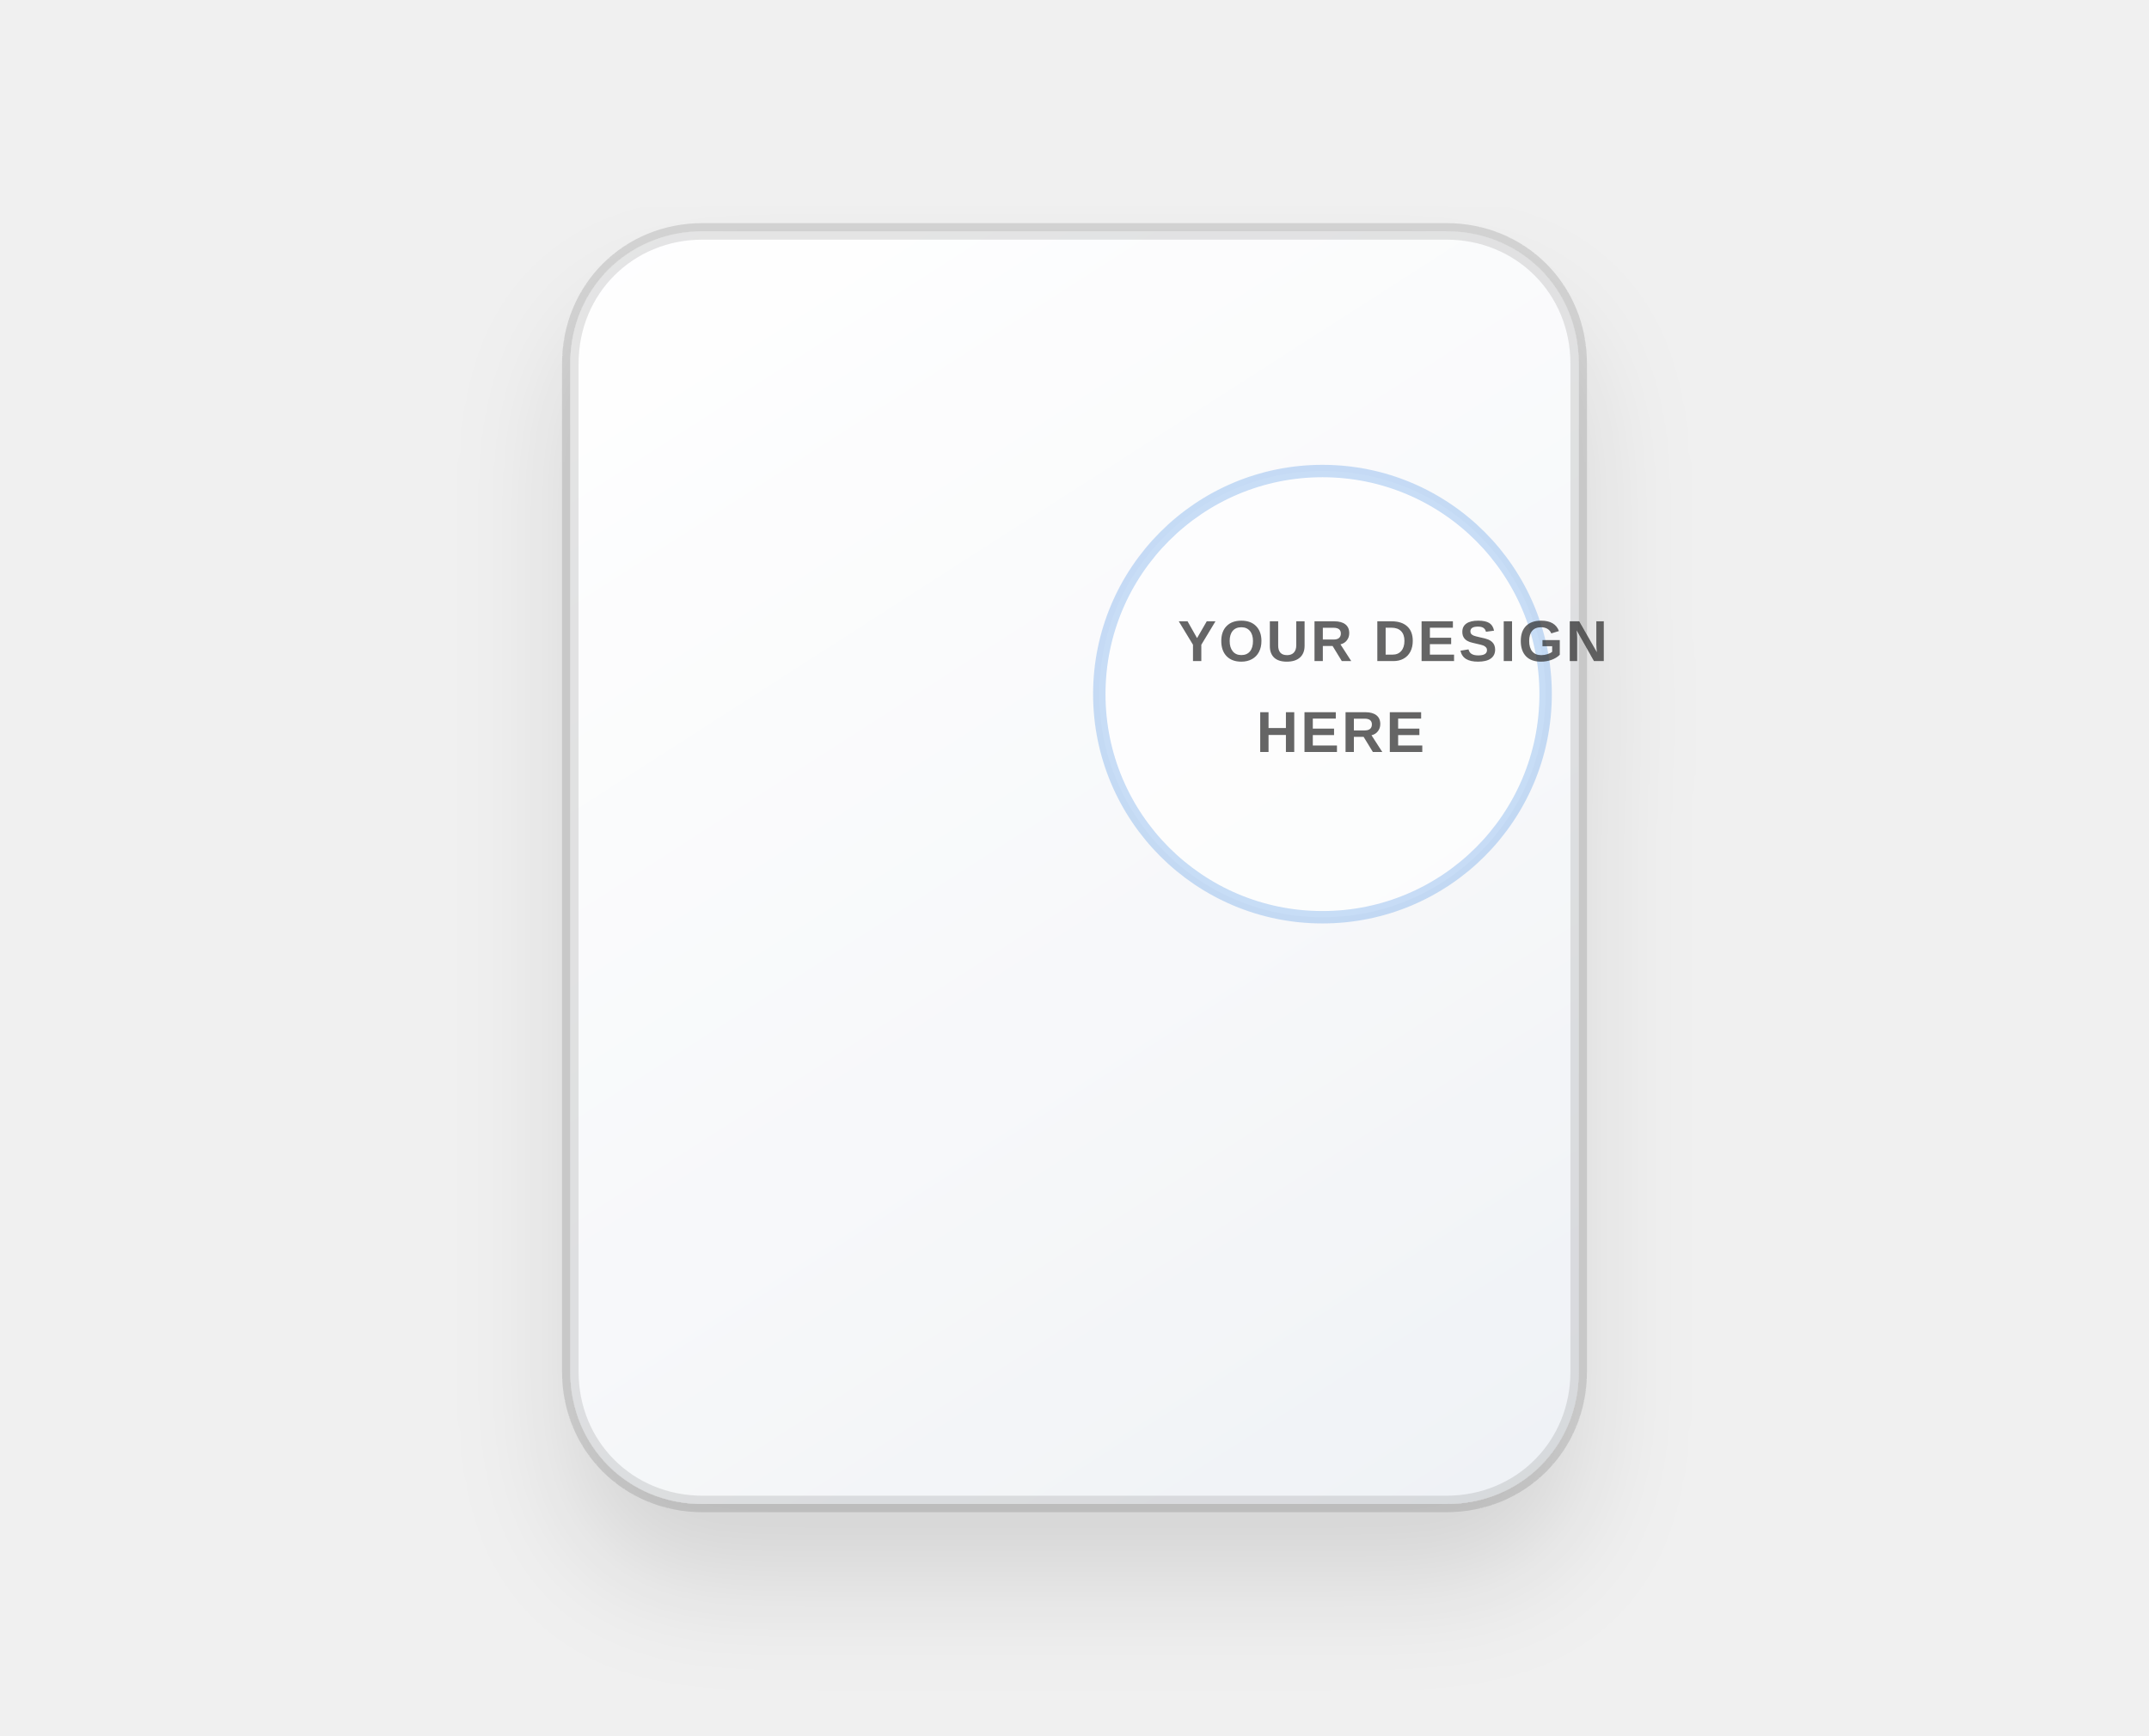
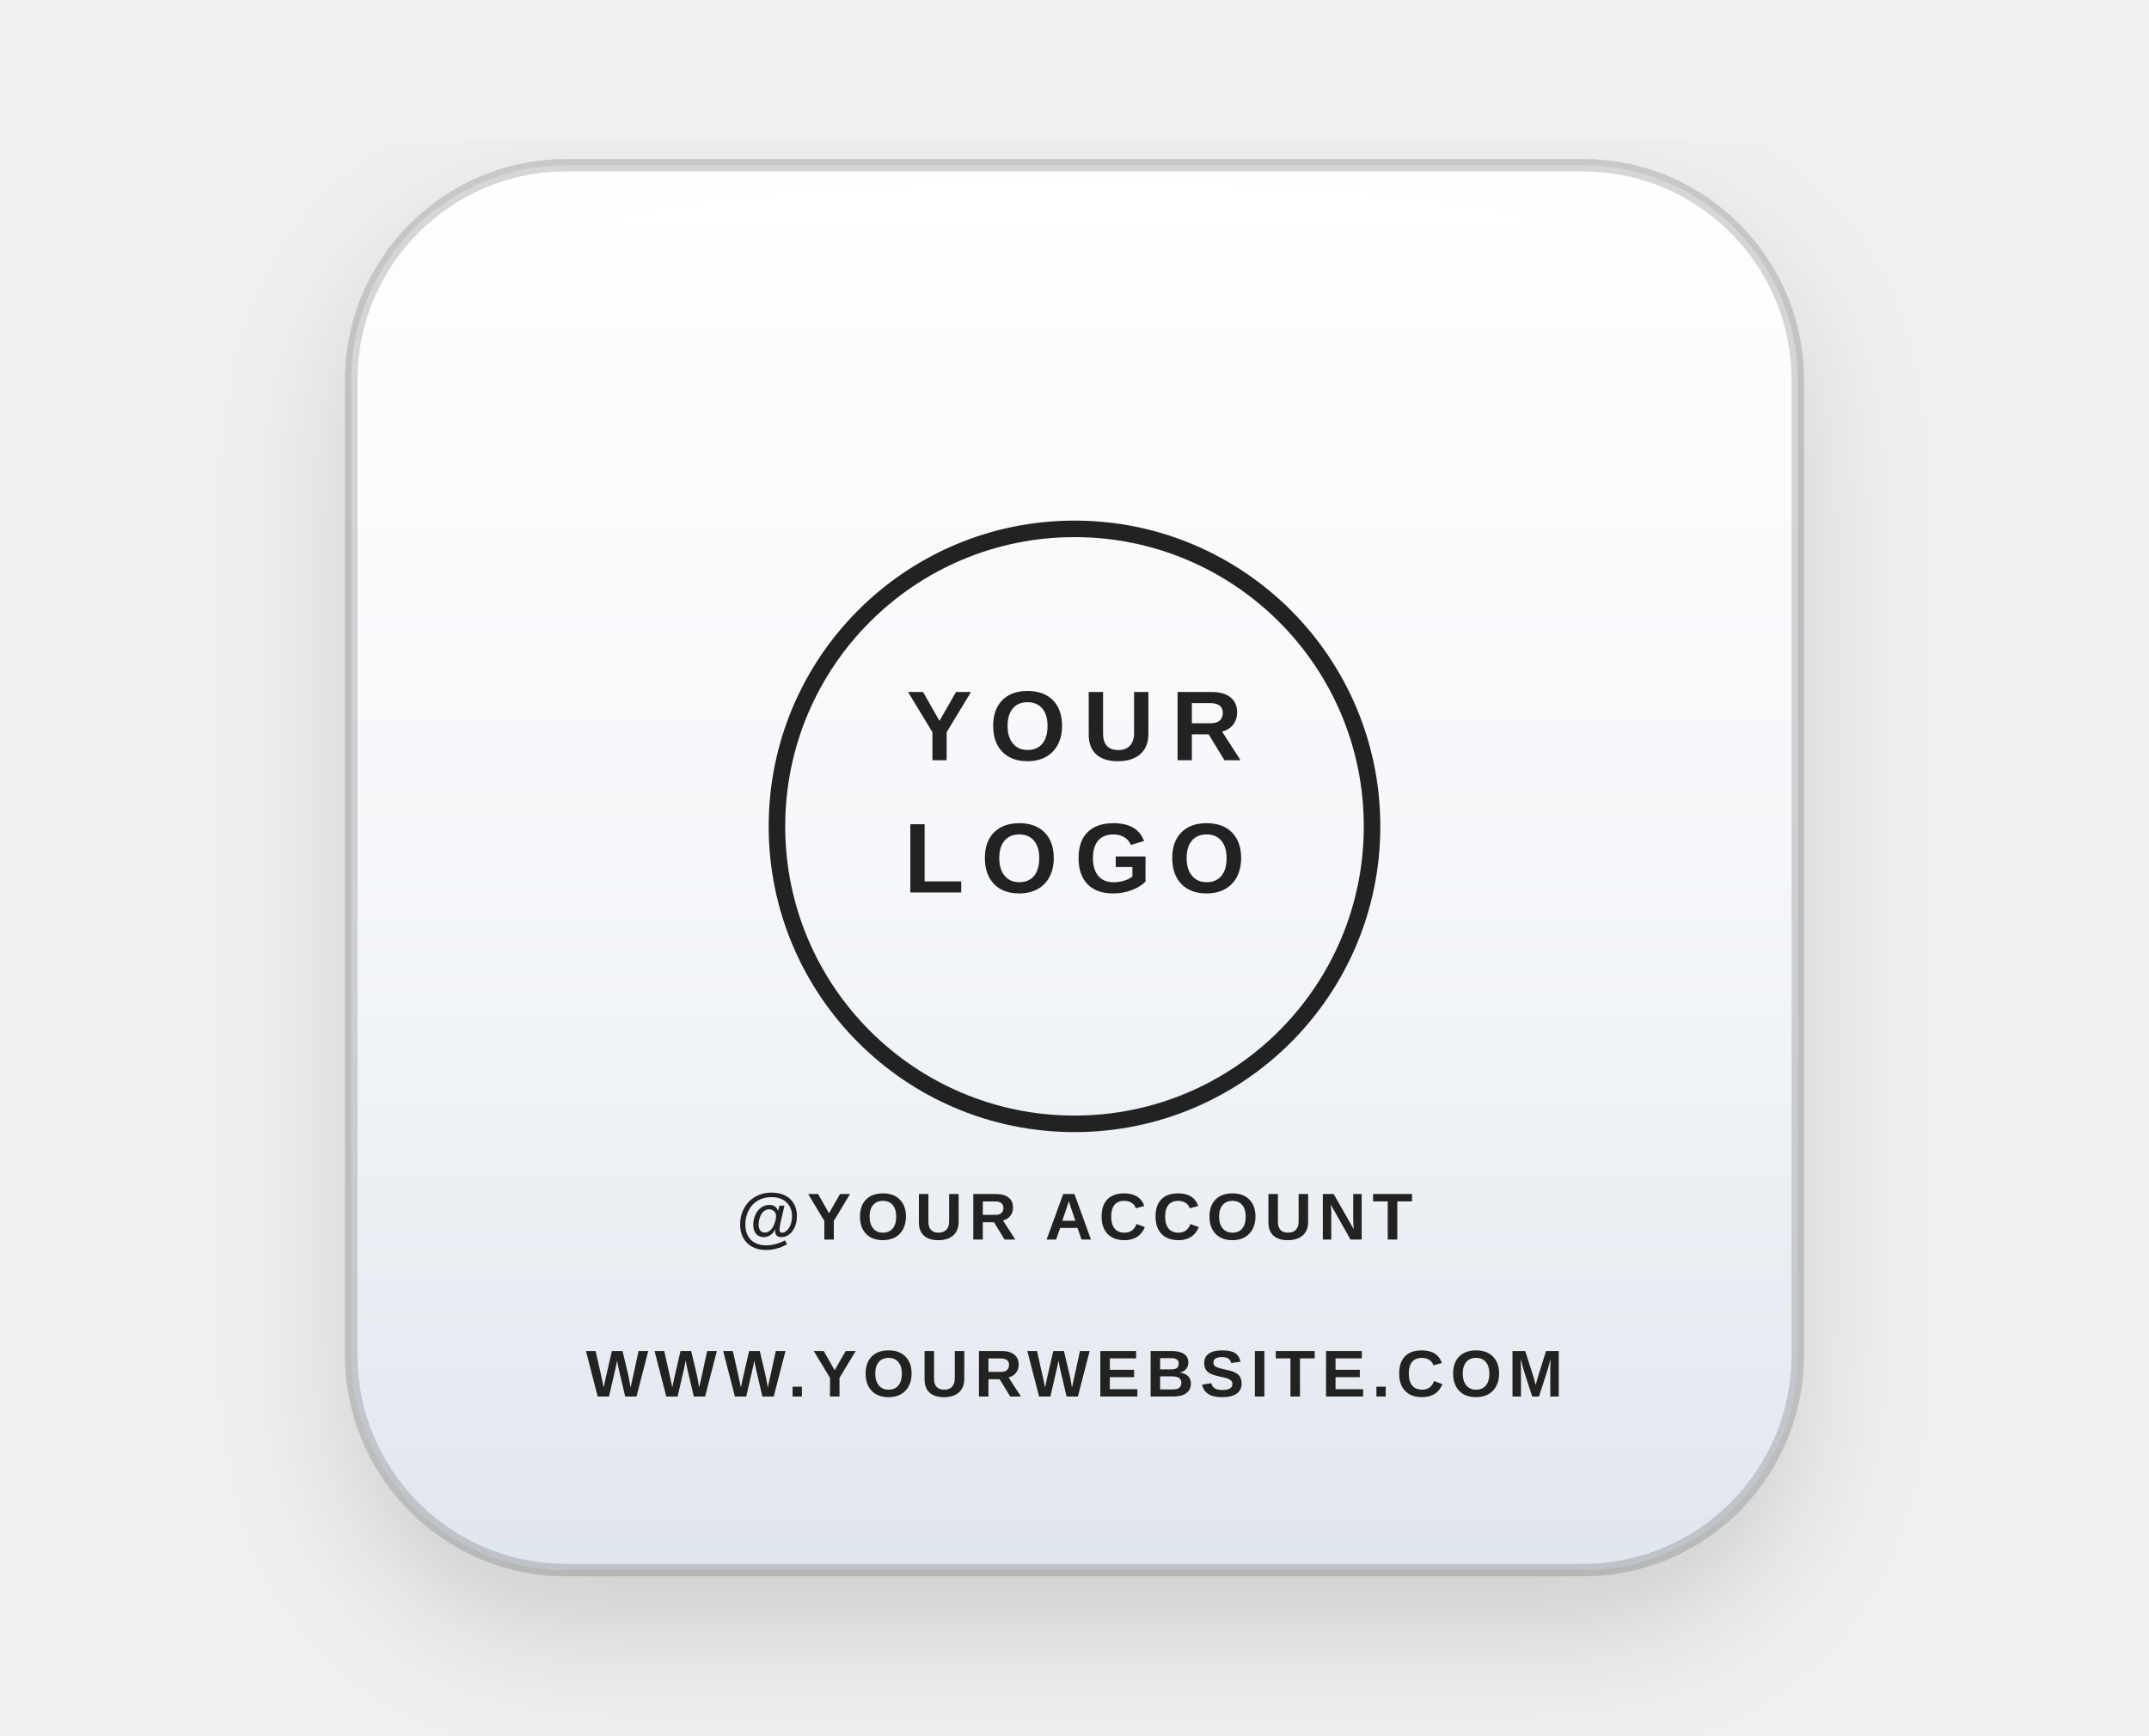
<svg xmlns="http://www.w3.org/2000/svg" width="520" height="420" viewBox="0 0 520 420" fill="none">
  <defs>
-     <linearGradient id="g4" x1="156" y1="48" x2="364" y2="372" gradientUnits="userSpaceOnUse">
+     <linearGradient id="catWhiteBody" x1="260" y1="20" x2="260" y2="400" gradientUnits="userSpaceOnUse">
      <stop stop-color="#FFFFFF" />
-       <stop offset="0.6" stop-color="#F2F4F7" />
-       <stop offset="1" stop-color="#E6EAF0" />
+       <stop offset="0.5" stop-color="#F5F7FA" />
+       <stop offset="0.8" stop-color="#E8ECF2" />
+       <stop offset="1" stop-color="#DEE4ED" />
    </linearGradient>
-     <filter id="s4" x="88" y="32" width="344" height="384" filterUnits="userSpaceOnUse" color-interpolation-filters="sRGB">
-       <feDropShadow dx="0" dy="18" stdDeviation="14" flood-color="#000" flood-opacity="0.12" />
+     <linearGradient id="catWhiteCap" x1="260" y1="30" x2="260" y2="90" gradientUnits="userSpaceOnUse">
+       <stop stop-color="#FFFFFF" stop-opacity="0.9" />
+       <stop offset="0.5" stop-color="#FFFFFF" stop-opacity="0.4" />
+       <stop offset="1" stop-color="#FFFFFF" stop-opacity="0" />
+     </linearGradient>
+     <filter id="catWhiteShadow" x="50" y="20" width="420" height="400" filterUnits="userSpaceOnUse" color-interpolation-filters="sRGB">
+       <feDropShadow dx="0" dy="14" stdDeviation="16" flood-color="#000000" flood-opacity="0.15" />
    </filter>
  </defs>
-   <g filter="url(#s4)">
-     <path d="M170 56h180c18 0 32 14 32 32v244c0 18-14 32-32 32H170c-18 0-32-14-32-32V88c0-18 14-32 32-32Z" fill="url(#g4)" />
-     <path d="M170 56h180c18 0 32 14 32 32v244c0 18-14 32-32 32H170c-18 0-32-14-32-32V88c0-18 14-32 32-32Z" fill="#FFFFFF" fill-opacity="0.35" />
-     <circle cx="320" cy="168" r="54" fill="#FFFFFF" fill-opacity="0.65" stroke="#2A7DE1" stroke-opacity="0.25" stroke-width="3" />
-     <text x="285" y="160" fill="#333333" fill-opacity="0.75" font-size="14" font-family="Poppins, Arial" font-weight="800" letter-spacing="0.6">YOUR DESIGN</text>
-     <text x="304" y="182" fill="#333333" fill-opacity="0.75" font-size="14" font-family="Poppins, Arial" font-weight="800" letter-spacing="0.6">HERE</text>
-     <path d="M170 56h180c18 0 32 14 32 32v244c0 18-14 32-32 32H170c-18 0-32-14-32-32V88c0-18 14-32 32-32Z" stroke="#222222" stroke-opacity="0.12" stroke-width="4" />
+   <g filter="url(#catWhiteShadow)">
+     <rect x="85" y="40" width="350" height="340" rx="52" ry="52" fill="url(#catWhiteBody)" />
+     <ellipse cx="260" cy="58" rx="120" ry="14" fill="url(#catWhiteCap)" />
+     <rect x="85" y="40" width="350" height="340" rx="52" ry="52" stroke="#222222" stroke-opacity="0.18" stroke-width="3" fill="none" />
  </g>
+   <circle cx="260" cy="200" r="72" fill="none" stroke="#222222" stroke-width="4" />
+   <text x="260" y="184" text-anchor="middle" fill="#222222" font-size="24" font-family="Poppins, Arial, sans-serif" font-weight="700" letter-spacing="4">YOUR</text>
+   <text x="260" y="216" text-anchor="middle" fill="#222222" font-size="24" font-family="Poppins, Arial, sans-serif" font-weight="700" letter-spacing="4">LOGO</text>
+   <text x="260" y="300" text-anchor="middle" fill="#222222" font-size="16" font-family="Poppins, Arial, sans-serif" font-weight="700" letter-spacing="1.5">@YOUR ACCOUNT</text>
+   <text x="260" y="338" text-anchor="middle" fill="#222222" font-size="16" font-family="Poppins, Arial, sans-serif" font-weight="700" letter-spacing="1.5">WWW.YOURWEBSITE.COM</text>
</svg>
